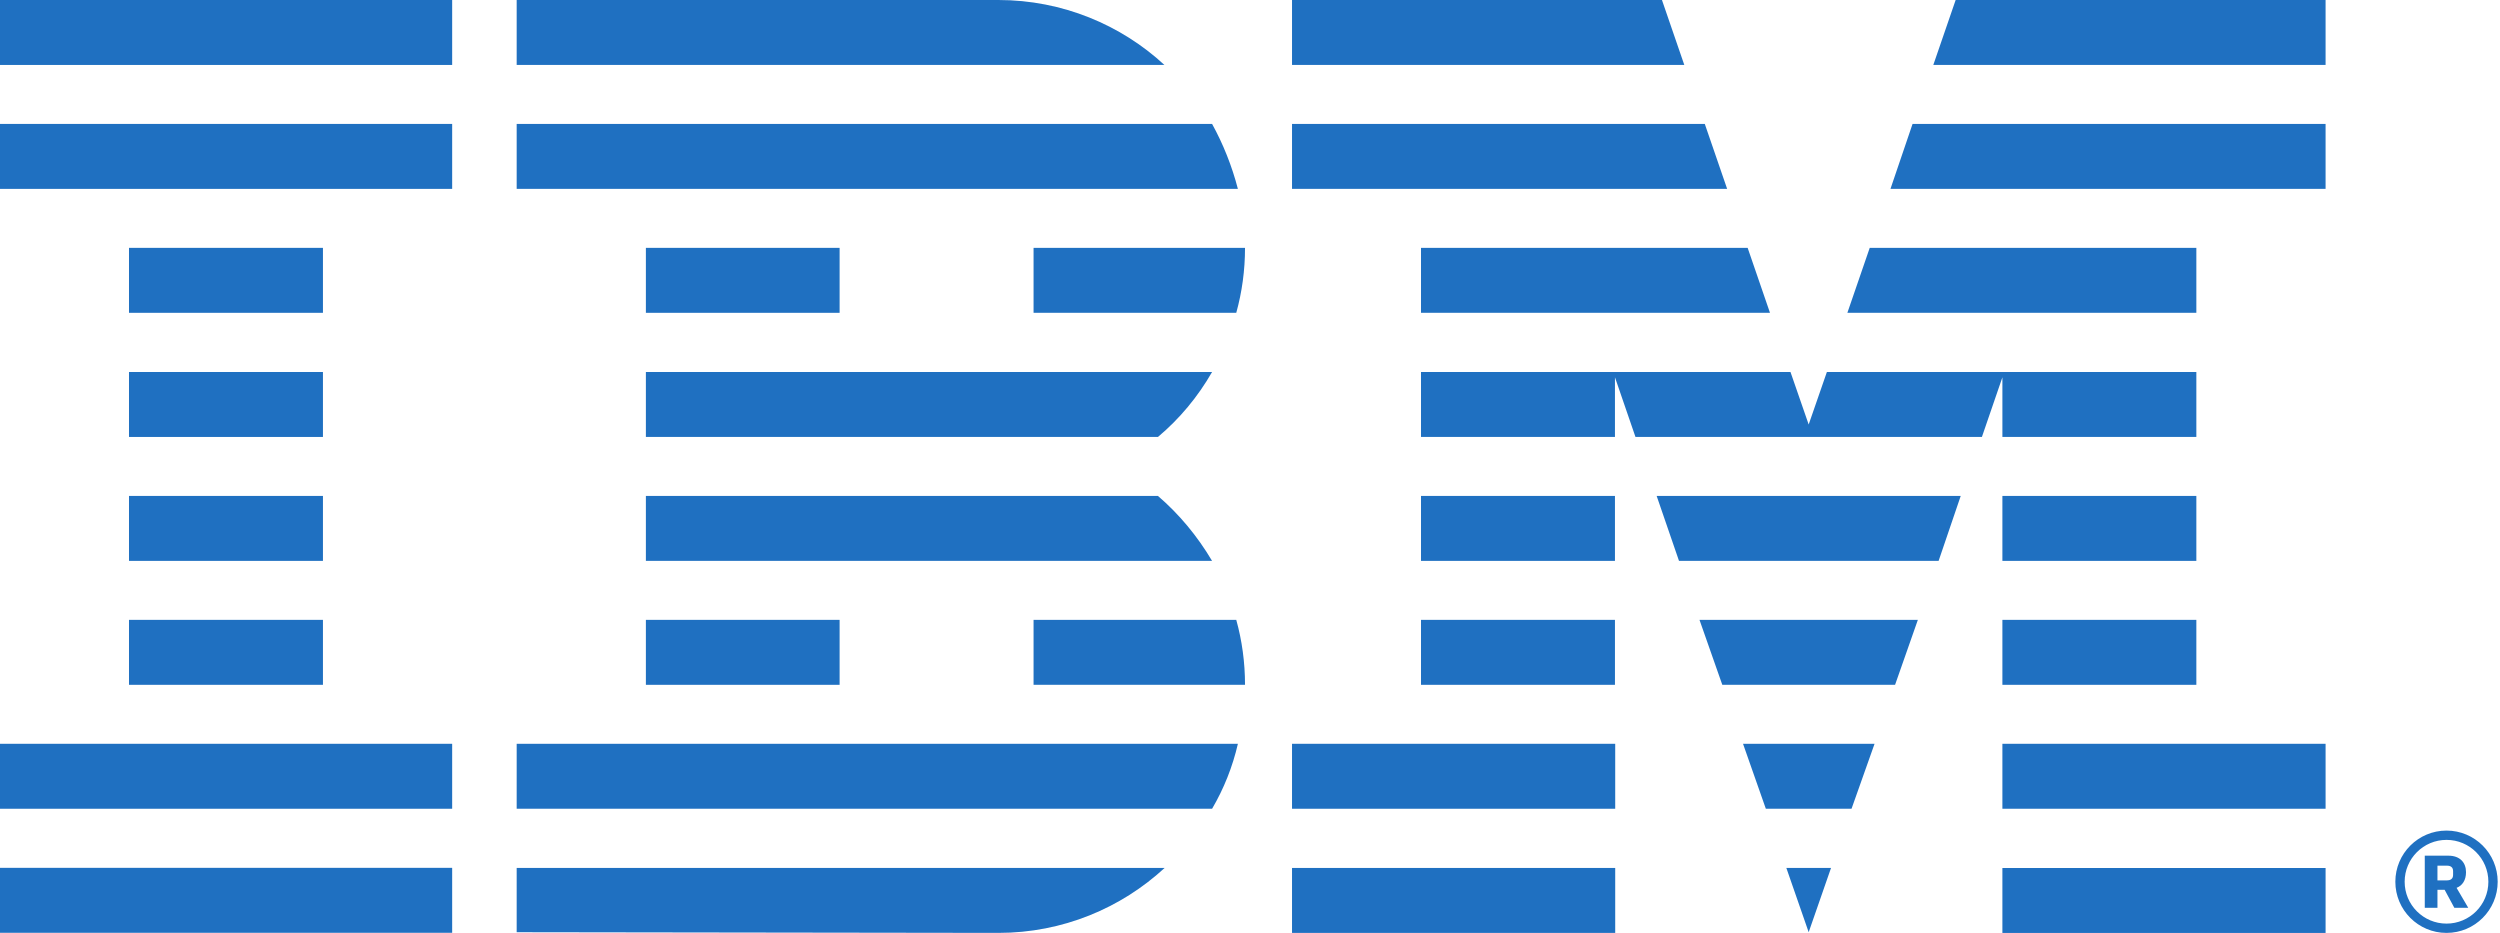
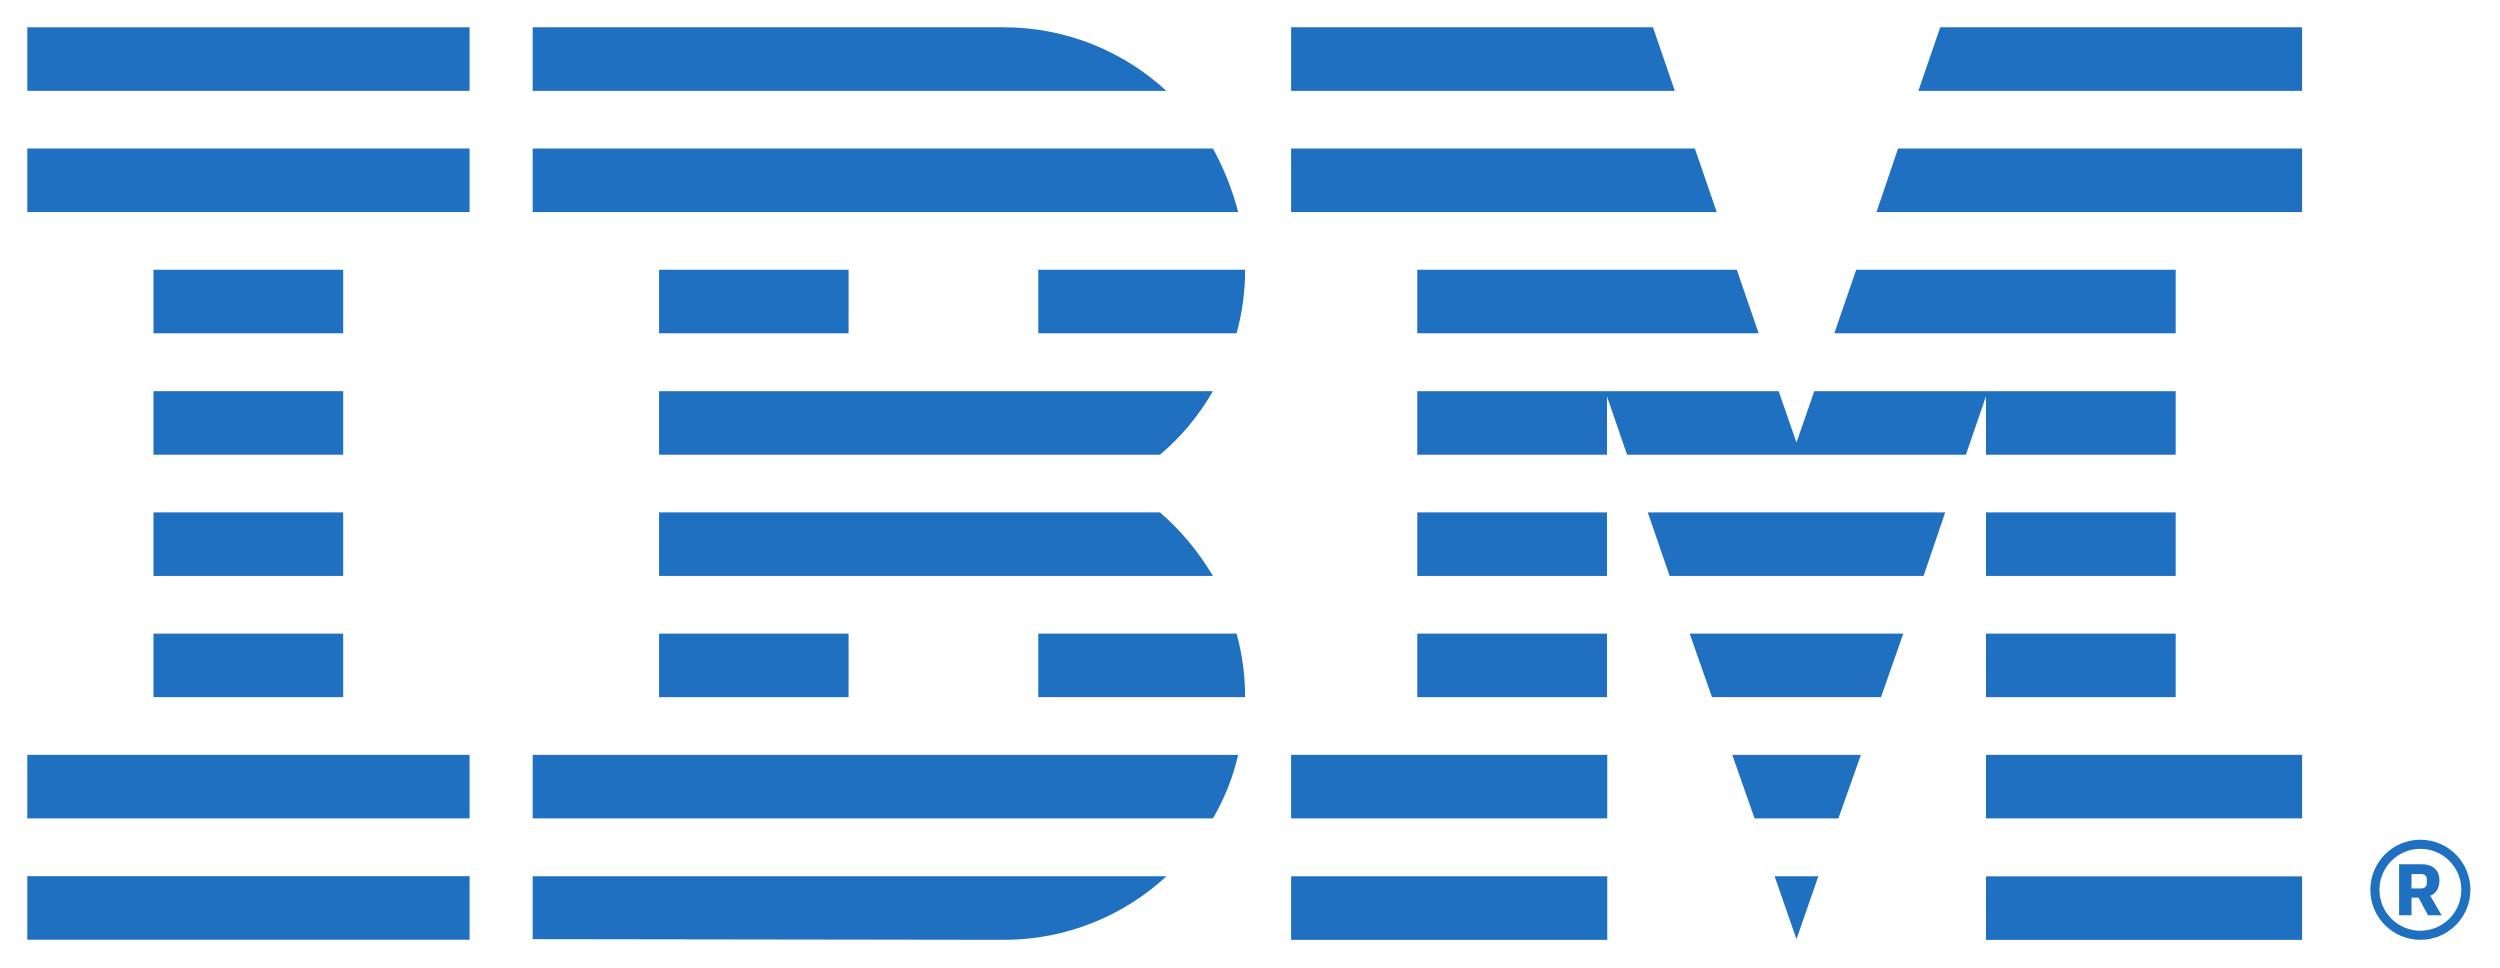
- <svg xmlns="http://www.w3.org/2000/svg" version="1.1" id="IBM_logo_8-bar_blue" x="0px" y="0px" width="1075px" height="401.15px" viewBox="0 0 1075 401.15" enable-background="new 0 0 1000 401.15" xml:space="preserve">
+ <svg xmlns="http://www.w3.org/2000/svg" width="1099" height="425.15" viewBox="-12 -12 1099 425.15" version="1.1" id="IBM_logo_8-bar_blue" x="0px" y="0px" enable-background="new 0 0 1000 401.15" xml:space="preserve">
  <g id="IBM_logo" fill="#1f70c1">
    <g id="I">
      <rect y="373.17" width="194.43" height="27.932" />
      <rect y="319.83" width="194.43" height="27.932" />
      <rect x="55.468" y="266.54" width="83.399" height="27.932" />
      <rect x="55.468" y="213.25" width="83.399" height="27.932" />
      <rect x="55.468" y="159.96" width="83.399" height="27.932" />
      <rect x="55.468" y="106.58" width="83.399" height="27.932" />
      <rect y="53.288" width="194.43" height="27.932" />
      <rect width="194.43" height="27.932" />
    </g>
    <g id="B">
      <path d="m222.17 400.85 207.11 0.297c27.734 0 52.793-10.697 71.513-27.932h-278.62z" />
      <path d="m222.17 347.76h299.03c5.051-8.617 8.815-18.027 11.094-27.932h-310.12z" />
      <rect x="277.73" y="266.54" width="83.3" height="27.932" />
      <path d="m444.43 266.54v27.932h90.927c0-9.608-1.288-19.017-3.764-27.932z" />
      <path d="m497.92 213.25h-220.19v27.932h243.46c-6.34-10.698-14.165-20.107-23.277-27.932z" />
      <path d="m277.73 159.96v27.932h220.19c9.311-7.825 17.135-17.235 23.277-27.932z" />
      <rect x="277.73" y="106.58" width="83.3" height="27.932" />
      <path d="m444.43 134.51h87.163c2.476-8.914 3.764-18.324 3.764-27.932h-90.927z" />
      <path d="m521.2 53.288h-299.03v27.932h310.12c-2.575-9.905-6.339-19.314-11.093-27.932z" />
      <path d="m429.28 0h-207.11v27.932h278.53c-18.621-17.235-43.878-27.932-71.414-27.932z" />
    </g>
    <g id="M">
      <polygon points="555.57 81.22 742.67 81.22 733.06 53.288 555.57 53.288" />
      <polygon points="555.57 27.932 724.25 27.932 714.64 0 555.57 0" />
      <polygon points="861.03 401.17 861.03 373.24 1e3 373.24 1e3 401.17" stroke-width="1.002" />
      <polygon points="861.03 347.76 861.03 319.83 1e3 319.83 1e3 347.76" />
      <polygon points="777.73 182.54 769.91 159.96 694.43 159.96 611.03 159.96 611.03 187.89 694.43 187.89 694.43 162.24 703.25 187.89 852.22 187.89 861.03 162.24 861.03 187.89 944.43 187.89 944.43 159.96 861.03 159.96 785.56 159.96" />
      <polygon points="944.43 106.58 803.98 106.58 794.37 134.51 944.43 134.51" />
      <polygon points="1e3 27.932 1e3 0 840.93 0 831.32 27.932" />
      <polygon points="768.13 373.22 777.73 400.85 787.34 373.22" />
      <polygon points="749.5 319.83 759.31 347.76 796.16 347.76 806.06 319.83" />
      <polygon points="730.78 266.54 740.59 294.47 814.88 294.47 824.68 266.54" />
      <polygon points="721.97 241.18 833.6 241.18 843.11 213.25 712.36 213.25" />
      <polygon points="611.03 134.51 761.09 134.51 751.49 106.58 611.03 106.58" />
      <polygon points="1e3 53.288 822.4 53.288 812.9 81.22 1e3 81.22" />
      <rect x="555.57" y="373.22" width="138.97" height="27.932" />
      <rect x="555.57" y="319.83" width="138.97" height="27.932" />
      <rect x="611.03" y="266.54" width="83.399" height="27.932" />
      <rect x="611.03" y="213.25" width="83.399" height="27.932" />
      <rect x="861.03" y="213.25" width="83.399" height="27.932" />
      <rect x="861.03" y="266.54" width="83.399" height="27.932" />
    </g>
    <path id="Registered" d="m1052 357.15a22 22 0 0 0-22 22 22 22 0 0 0 22 22 22 22 0 0 0 22-22 22 22 0 0 0-22-22zm0 4a18 18 0 0 1 18 18 18 18 0 0 1-18 18 18 18 0 0 1-18-18 18 18 0 0 1 18-18zm-9.348 6.793v22.414h5.453v-7.731h3.098l4.164 7.731h5.98l-5.023-8.582c2.462-0.964 4.062-3.216 4.062-6.75 0-4.082-2.559-7.082-7.582-7.082zm5.453 4.289h4.055c1.711 0 2.668 0.75 2.668 2.356v1.613c0 1.605-0.957 2.359-2.668 2.359h-4.055z" />
  </g>
</svg>
